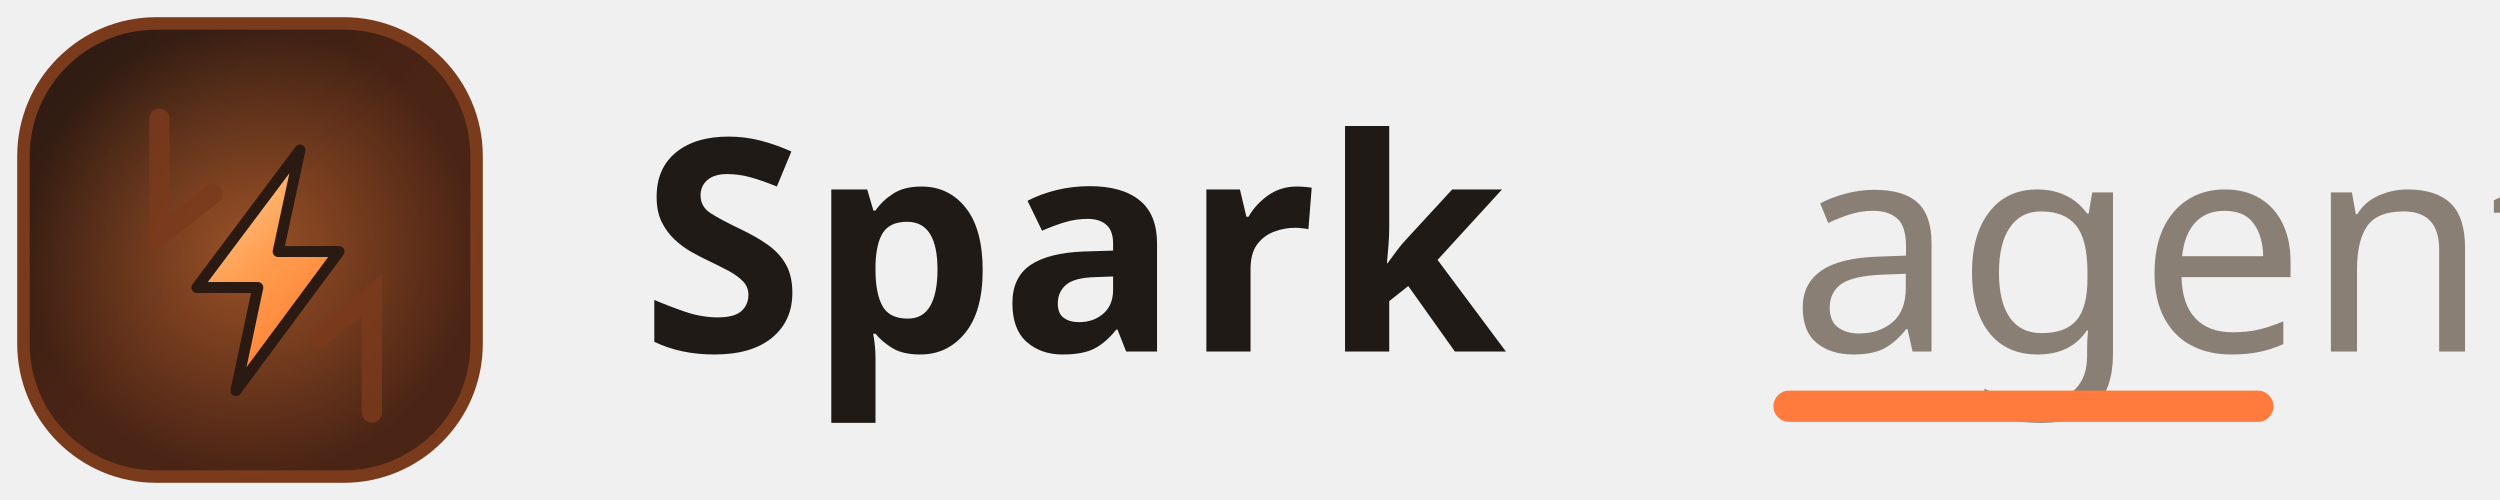
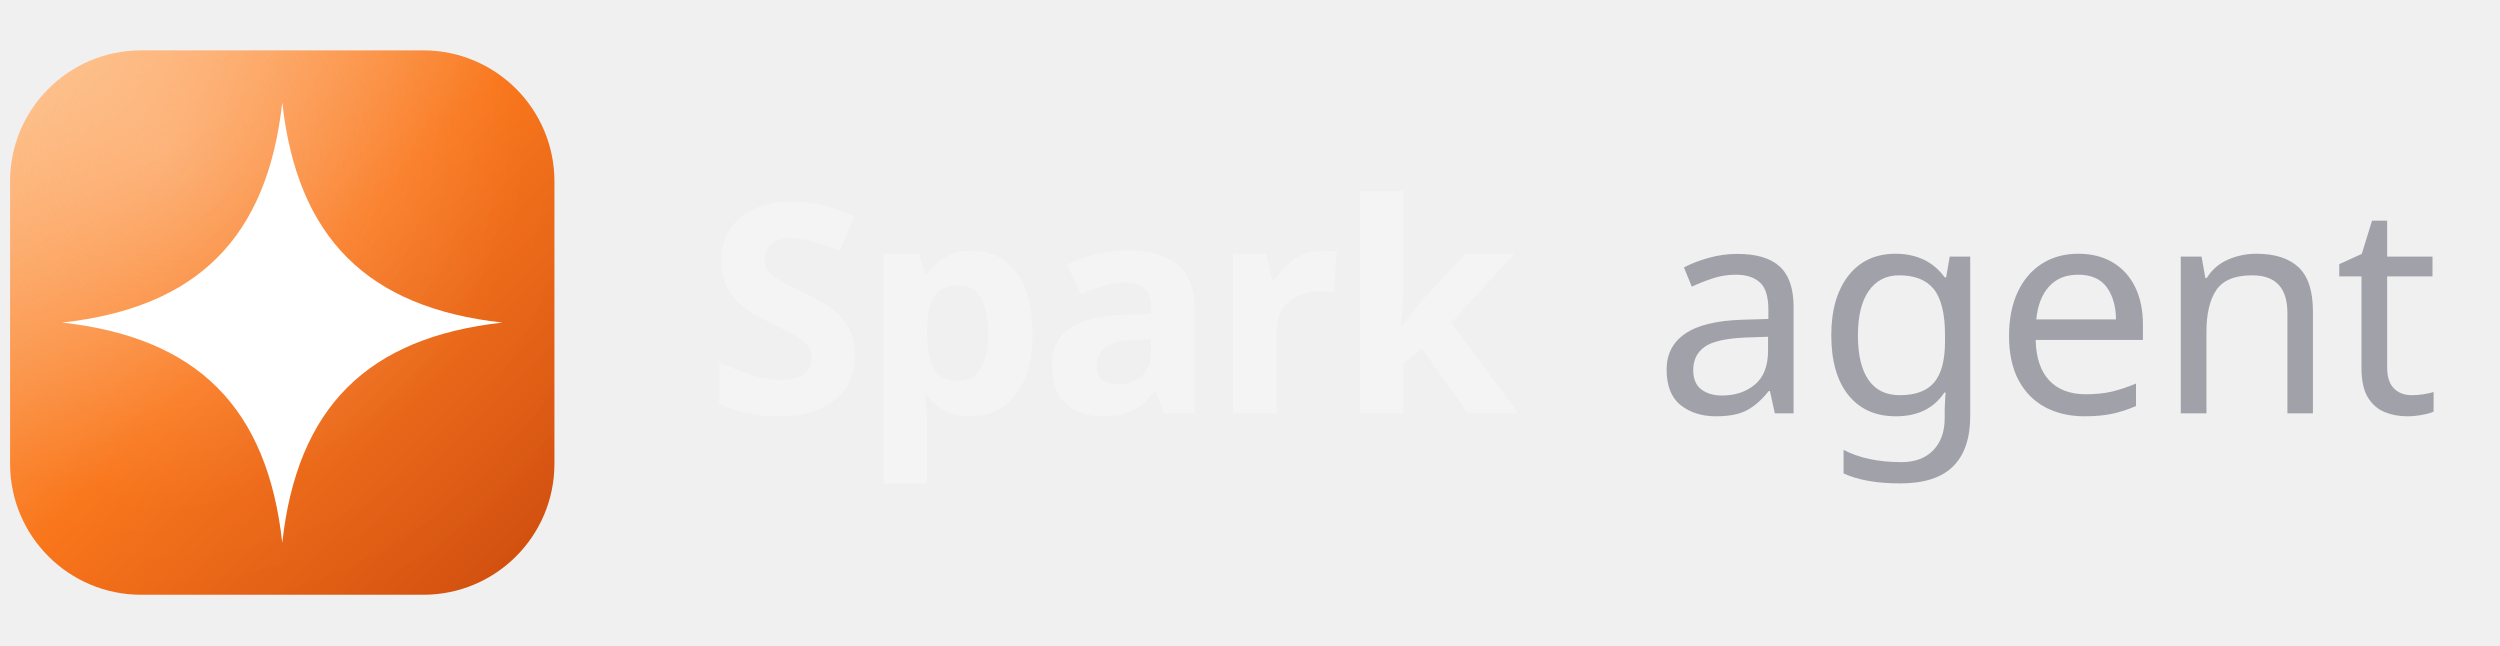
- <svg xmlns="http://www.w3.org/2000/svg" viewBox="0 0 320 64" width="320" height="64">
+ <svg xmlns="http://www.w3.org/2000/svg" viewBox="0 0 248 64" width="248" height="64" role="img" aria-label="Spark agent">
  <defs>
-     <linearGradient id="shell" x1="2" y1="2" x2="30" y2="30" gradientUnits="userSpaceOnUse">
-       <stop offset="0" stop-color="#2a1a12" />
-       <stop offset="1" stop-color="#4a2415" />
+     <linearGradient id="d-bg" x1="0" y1="0" x2="64" y2="64" gradientUnits="userSpaceOnUse">
+       <stop offset="0" stop-color="#ffc48c" />
+       <stop offset="0.45" stop-color="#f97316" />
+       <stop offset="1" stop-color="#c2410c" />
    </linearGradient>
-     <linearGradient id="core" x1="10" y1="9" x2="23" y2="24" gradientUnits="userSpaceOnUse">
-       <stop offset="0" stop-color="#ffd9a8" />
-       <stop offset="0.45" stop-color="#ff9d4f" />
-       <stop offset="1" stop-color="#ff6a1f" />
-     </linearGradient>
-     <radialGradient id="heat" cx="0.5" cy="0.5" r="0.5">
-       <stop offset="0" stop-color="#ff8a3d" stop-opacity="0.45" />
-       <stop offset="1" stop-color="#ff8a3d" stop-opacity="0" />
+     <radialGradient id="d-glow" cx="0.28" cy="0.18" r="1">
+       <stop offset="0" stop-color="#fffaf3" stop-opacity="0.28" />
+       <stop offset="0.65" stop-color="#ffffff" stop-opacity="0.03" />
+       <stop offset="1" stop-color="#ffffff" stop-opacity="0" />
    </radialGradient>
  </defs>
-   <g transform="translate(2 2)">
-     <rect x="1" y="1" width="58" height="58" rx="17" fill="url(#shell)" stroke="#7a3a1c" stroke-width="1.6" />
-     <rect x="1" y="1" width="58" height="58" rx="17" fill="url(#heat)" />
-     <path d="M9.2 6.6 L9.2 14.1 L12.6 11.4 M22.8 25.4 L22.8 17.9 L19.4 20.6" fill="none" stroke="#7a3a1c" stroke-width="1.3" stroke-linecap="round" opacity="0.85" transform="scale(2)" />
-     <path d="M18.2 8.6 L11.6 17.4 h3.9 l-1.4 6.6 6.6-8.9 h-3.9 l1.4-6.5 z" fill="url(#core)" stroke="#2a1a12" stroke-width="0.7" stroke-linejoin="round" transform="scale(2)" />
+   <rect x="1" y="5" width="54" height="54" rx="13" fill="url(#d-bg)" />
+   <rect x="1" y="5" width="54" height="54" rx="13" fill="url(#d-glow)" />
+   <g transform="translate(28 32) scale(0.78) translate(-32 -32)">
+     <path d="M32 4C33.9 21.2 42.8 30.1 60 32C42.8 33.9 33.9 42.8 32 60C30.1 42.8 21.2 33.9 4 32C21.2 30.1 30.1 21.2 32 4Z" fill="#fff" />
  </g>
-   <text x="82" y="45" font-family="ui-sans-serif, system-ui, 'Segoe UI', sans-serif" font-size="38" font-weight="800" letter-spacing="0.5" fill="#1f1a16">Spark</text>
-   <text x="229" y="45" font-family="ui-sans-serif, system-ui, 'Segoe UI', sans-serif" font-size="38" font-weight="300" fill="#8a7f74">agent</text>
-   <rect x="227" y="50" width="64" height="4" rx="2" fill="#ff7a3d" />
+   <text x="70" y="41" font-family="ui-sans-serif, system-ui, 'Segoe UI', -apple-system, sans-serif" font-size="29" font-weight="700" letter-spacing="-0.6" fill="#f4f4f5">Spark</text>
+   <text x="164" y="41" font-family="ui-sans-serif, system-ui, 'Segoe UI', -apple-system, sans-serif" font-size="29" font-weight="400" letter-spacing="-0.2" fill="#a1a1aa">agent</text>
</svg>
